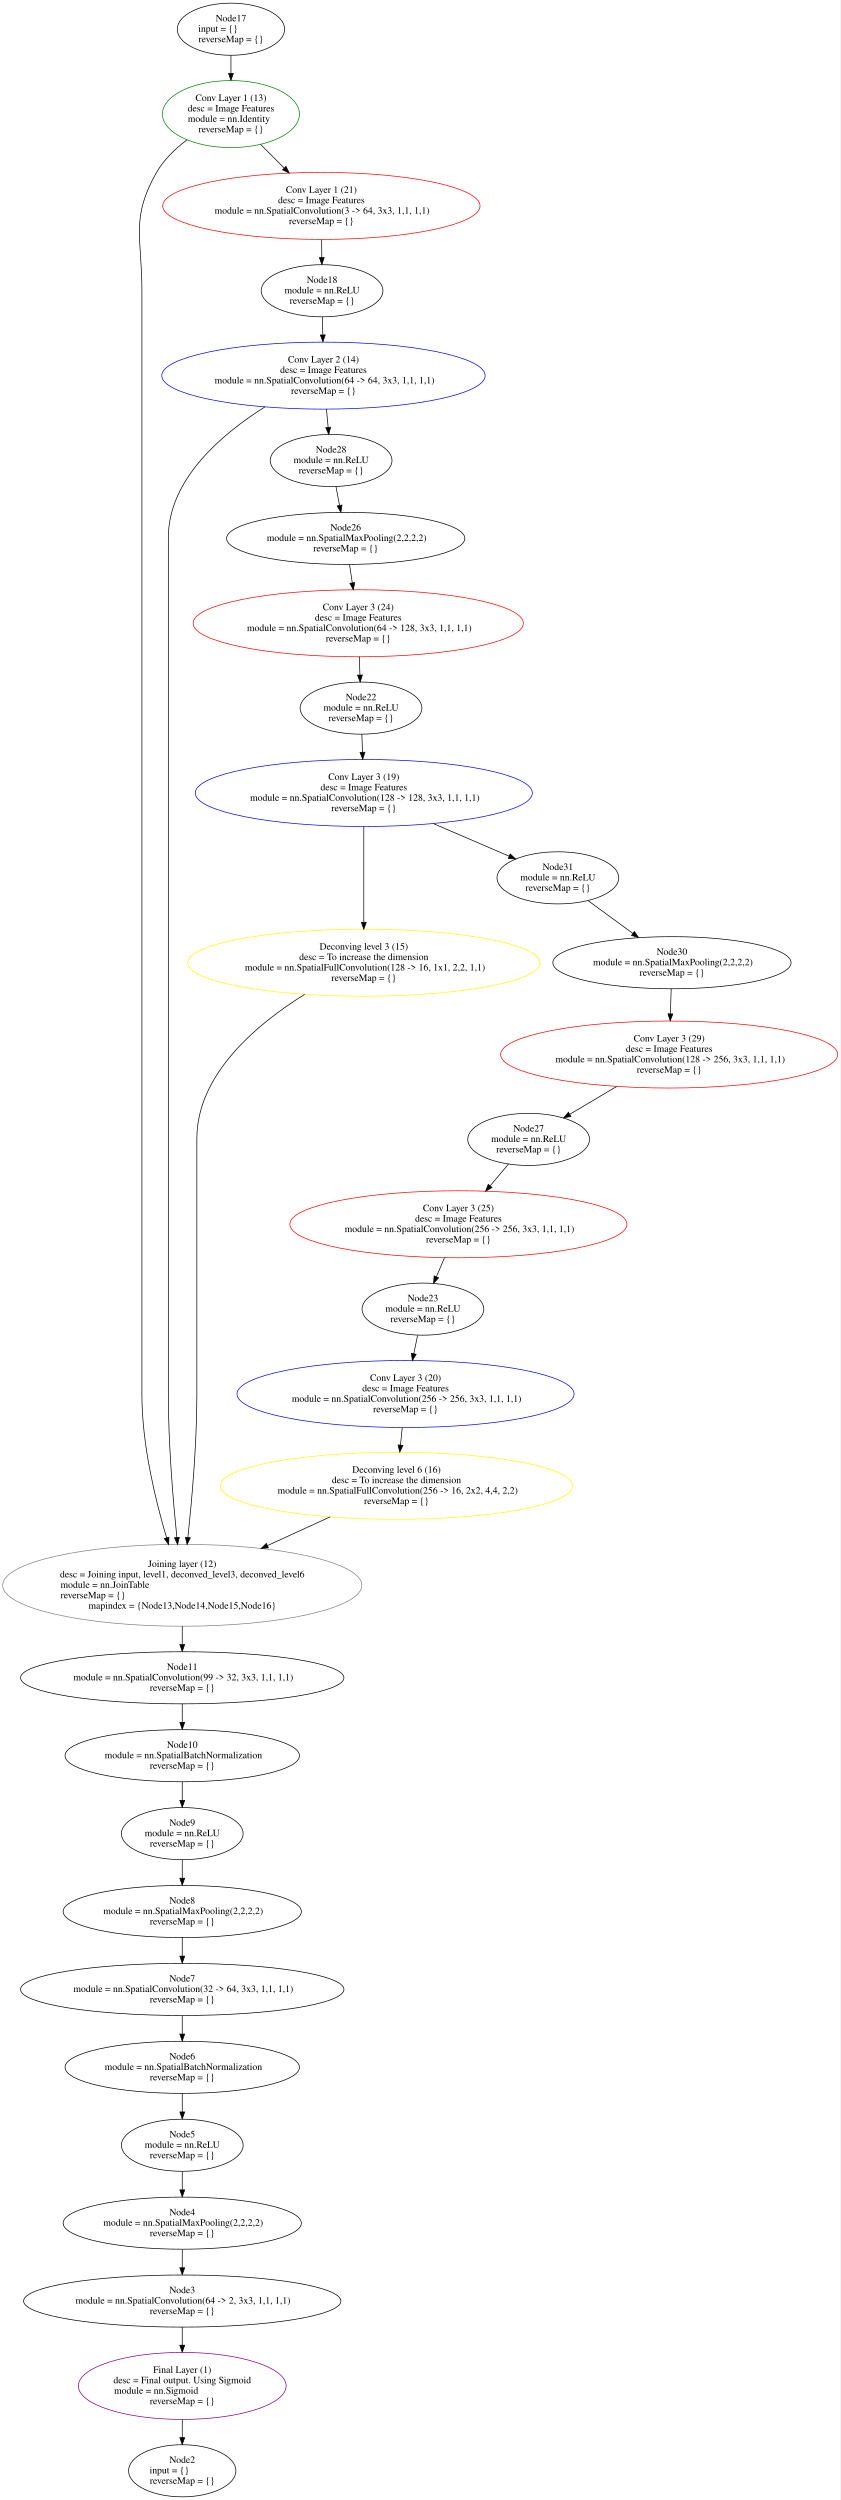
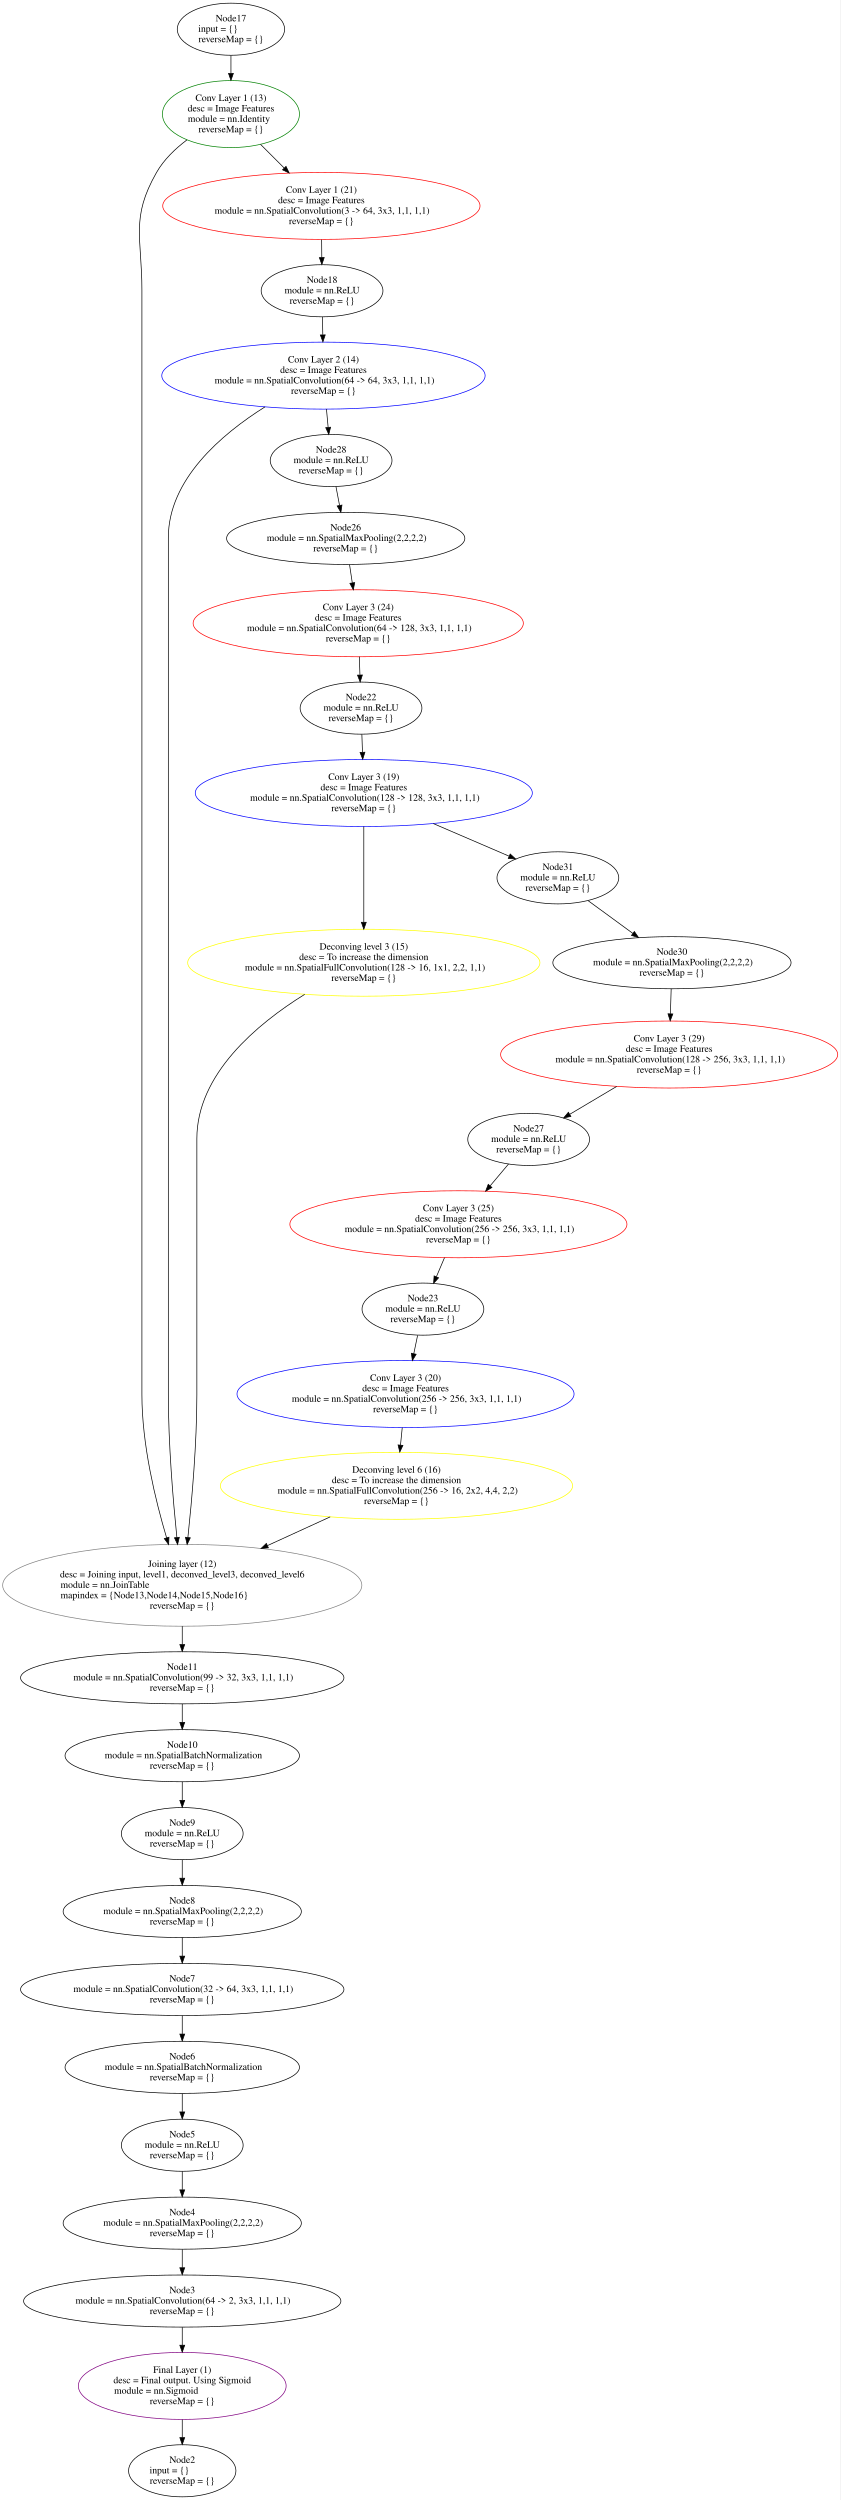
<svg xmlns="http://www.w3.org/2000/svg" xmlns:xlink="http://www.w3.org/1999/xlink" width="1208pt" height="3594pt" viewBox="0.00 0.00 1208.00 3594.00">
  <g id="graph0" class="graph" transform="scale(1 1) rotate(0) translate(4 3590)">
    <polygon fill="white" stroke="none" points="-4,4 -4,-3590 1204,-3590 1204,4 -4,4" />
    <g id="node1" class="node">
      <g id="a_node1">
-         <a xlink:title="[[string &quot;dimension = 2...&quot;]]:24_">
+         <a xlink:title="[./Net2.lua]:85_">
          <ellipse fill="none" stroke="purple" cx="258" cy="-160" rx="149.36" ry="48.167" />
          <text text-anchor="middle" x="258" y="-178.8" font-family="Times,serif" font-size="14.00">Final Layer (1)</text>
          <text text-anchor="middle" x="258" y="-163.8" font-family="Times,serif" font-size="14.00">desc = Final output. Using Sigmoid</text>
          <text text-anchor="start" x="160" y="-148.8" font-family="Times,serif" font-size="14.00">module = nn.Sigmoid</text>
          <text text-anchor="middle" x="258" y="-133.8" font-family="Times,serif" font-size="14.00">reverseMap = {}</text>
        </a>
      </g>
    </g>
    <g id="node2" class="node">
      <g id="a_node2">
        <a xlink:title="[[C]]:-1_">
          <ellipse fill="none" stroke="black" cx="258" cy="-38" rx="77.174" ry="37.453" />
          <text text-anchor="middle" x="258" y="-49.3" font-family="Times,serif" font-size="14.00">Node2</text>
          <text text-anchor="start" x="211" y="-34.3" font-family="Times,serif" font-size="14.00">input = {}</text>
          <text text-anchor="middle" x="258" y="-19.3" font-family="Times,serif" font-size="14.00">reverseMap = {}</text>
        </a>
      </g>
    </g>
    <g id="edge1" class="edge">
      <path fill="none" stroke="black" d="M258,-111.573C258,-103.096 258,-94.269 258,-85.81" />
      <polygon fill="black" stroke="black" points="261.5,-85.722 258,-75.722 254.5,-85.722 261.5,-85.722" />
    </g>
    <g id="node3" class="node">
      <g id="a_node3">
-         <a xlink:title="[[string &quot;dimension = 2...&quot;]]:24_">
+         <a xlink:title="[./Net2.lua]:85_">
          <ellipse fill="none" stroke="black" cx="258" cy="-282" rx="228.093" ry="37.453" />
          <text text-anchor="middle" x="258" y="-293.3" font-family="Times,serif" font-size="14.00">Node3</text>
          <text text-anchor="start" x="104.5" y="-278.3" font-family="Times,serif" font-size="14.00">module = nn.SpatialConvolution(64 -&gt; 2, 3x3, 1,1, 1,1)</text>
          <text text-anchor="middle" x="258" y="-263.3" font-family="Times,serif" font-size="14.00">reverseMap = {}</text>
        </a>
      </g>
    </g>
    <g id="edge2" class="edge">
      <path fill="none" stroke="black" d="M258,-244.344C258,-236.219 258,-227.418 258,-218.683" />
      <polygon fill="black" stroke="black" points="261.5,-218.503 258,-208.503 254.5,-218.503 261.5,-218.503" />
    </g>
    <g id="node4" class="node">
      <g id="a_node4">
-         <a xlink:title="[[string &quot;dimension = 2...&quot;]]:22_">
+         <a xlink:title="[./Net2.lua]:83_">
          <ellipse fill="none" stroke="black" cx="258" cy="-394" rx="171.241" ry="37.453" />
          <text text-anchor="middle" x="258" y="-405.3" font-family="Times,serif" font-size="14.00">Node4</text>
          <text text-anchor="start" x="144.5" y="-390.3" font-family="Times,serif" font-size="14.00">module = nn.SpatialMaxPooling(2,2,2,2)</text>
          <text text-anchor="middle" x="258" y="-375.3" font-family="Times,serif" font-size="14.00">reverseMap = {}</text>
        </a>
      </g>
    </g>
    <g id="edge3" class="edge">
      <path fill="none" stroke="black" d="M258,-356.372C258,-347.927 258,-338.829 258,-330.011" />
      <polygon fill="black" stroke="black" points="261.5,-329.843 258,-319.844 254.5,-329.844 261.5,-329.843" />
    </g>
    <g id="node5" class="node">
      <g id="a_node5">
-         <a xlink:title="[[string &quot;dimension = 2...&quot;]]:22_">
+         <a xlink:title="[./Net2.lua]:83_">
          <ellipse fill="none" stroke="black" cx="258" cy="-506" rx="87.522" ry="37.453" />
          <text text-anchor="middle" x="258" y="-517.3" font-family="Times,serif" font-size="14.00">Node5</text>
          <text text-anchor="start" x="204" y="-502.3" font-family="Times,serif" font-size="14.00">module = nn.ReLU</text>
          <text text-anchor="middle" x="258" y="-487.3" font-family="Times,serif" font-size="14.00">reverseMap = {}</text>
        </a>
      </g>
    </g>
    <g id="edge4" class="edge">
      <path fill="none" stroke="black" d="M258,-468.372C258,-459.927 258,-450.829 258,-442.011" />
      <polygon fill="black" stroke="black" points="261.5,-441.843 258,-431.844 254.5,-441.844 261.5,-441.843" />
    </g>
    <g id="node6" class="node">
      <g id="a_node6">
-         <a xlink:title="[[string &quot;dimension = 2...&quot;]]:21_">
+         <a xlink:title="[./Net2.lua]:82_">
          <ellipse fill="none" stroke="black" cx="258" cy="-618" rx="168.498" ry="37.453" />
          <text text-anchor="middle" x="258" y="-629.3" font-family="Times,serif" font-size="14.00">Node6</text>
          <text text-anchor="start" x="146.5" y="-614.3" font-family="Times,serif" font-size="14.00">module = nn.SpatialBatchNormalization</text>
          <text text-anchor="middle" x="258" y="-599.3" font-family="Times,serif" font-size="14.00">reverseMap = {}</text>
        </a>
      </g>
    </g>
    <g id="edge5" class="edge">
      <path fill="none" stroke="black" d="M258,-580.372C258,-571.927 258,-562.829 258,-554.011" />
      <polygon fill="black" stroke="black" points="261.5,-553.843 258,-543.844 254.5,-553.844 261.5,-553.843" />
    </g>
    <g id="node7" class="node">
      <g id="a_node7">
-         <a xlink:title="[[string &quot;dimension = 2...&quot;]]:21_">
+         <a xlink:title="[./Net2.lua]:82_">
          <ellipse fill="none" stroke="black" cx="258" cy="-730" rx="232.457" ry="37.453" />
          <text text-anchor="middle" x="258" y="-741.3" font-family="Times,serif" font-size="14.00">Node7</text>
          <text text-anchor="start" x="101.5" y="-726.3" font-family="Times,serif" font-size="14.00">module = nn.SpatialConvolution(32 -&gt; 64, 3x3, 1,1, 1,1)</text>
          <text text-anchor="middle" x="258" y="-711.3" font-family="Times,serif" font-size="14.00">reverseMap = {}</text>
        </a>
      </g>
    </g>
    <g id="edge6" class="edge">
      <path fill="none" stroke="black" d="M258,-692.372C258,-683.927 258,-674.829 258,-666.011" />
      <polygon fill="black" stroke="black" points="261.5,-665.843 258,-655.844 254.5,-665.844 261.5,-665.843" />
    </g>
    <g id="node8" class="node">
      <g id="a_node8">
-         <a xlink:title="[[string &quot;dimension = 2...&quot;]]:19_">
+         <a xlink:title="[./Net2.lua]:80_">
          <ellipse fill="none" stroke="black" cx="258" cy="-842" rx="171.241" ry="37.453" />
          <text text-anchor="middle" x="258" y="-853.3" font-family="Times,serif" font-size="14.00">Node8</text>
          <text text-anchor="start" x="144.5" y="-838.3" font-family="Times,serif" font-size="14.00">module = nn.SpatialMaxPooling(2,2,2,2)</text>
          <text text-anchor="middle" x="258" y="-823.3" font-family="Times,serif" font-size="14.00">reverseMap = {}</text>
        </a>
      </g>
    </g>
    <g id="edge7" class="edge">
      <path fill="none" stroke="black" d="M258,-804.372C258,-795.927 258,-786.829 258,-778.011" />
      <polygon fill="black" stroke="black" points="261.5,-777.843 258,-767.844 254.5,-777.844 261.5,-777.843" />
    </g>
    <g id="node9" class="node">
      <g id="a_node9">
-         <a xlink:title="[[string &quot;dimension = 2...&quot;]]:19_">
+         <a xlink:title="[./Net2.lua]:80_">
          <ellipse fill="none" stroke="black" cx="258" cy="-954" rx="87.522" ry="37.453" />
          <text text-anchor="middle" x="258" y="-965.3" font-family="Times,serif" font-size="14.00">Node9</text>
          <text text-anchor="start" x="204" y="-950.3" font-family="Times,serif" font-size="14.00">module = nn.ReLU</text>
          <text text-anchor="middle" x="258" y="-935.3" font-family="Times,serif" font-size="14.00">reverseMap = {}</text>
        </a>
      </g>
    </g>
    <g id="edge8" class="edge">
      <path fill="none" stroke="black" d="M258,-916.372C258,-907.927 258,-898.829 258,-890.011" />
      <polygon fill="black" stroke="black" points="261.5,-889.843 258,-879.844 254.5,-889.844 261.5,-889.843" />
    </g>
    <g id="node10" class="node">
      <g id="a_node10">
-         <a xlink:title="[[string &quot;dimension = 2...&quot;]]:18_">
+         <a xlink:title="[./Net2.lua]:79_">
          <ellipse fill="none" stroke="black" cx="258" cy="-1066" rx="168.498" ry="37.453" />
          <text text-anchor="middle" x="258" y="-1077.3" font-family="Times,serif" font-size="14.00">Node10</text>
          <text text-anchor="start" x="146.5" y="-1062.3" font-family="Times,serif" font-size="14.00">module = nn.SpatialBatchNormalization</text>
          <text text-anchor="middle" x="258" y="-1047.3" font-family="Times,serif" font-size="14.00">reverseMap = {}</text>
        </a>
      </g>
    </g>
    <g id="edge9" class="edge">
      <path fill="none" stroke="black" d="M258,-1028.37C258,-1019.93 258,-1010.83 258,-1002.01" />
      <polygon fill="black" stroke="black" points="261.5,-1001.84 258,-991.844 254.5,-1001.84 261.5,-1001.84" />
    </g>
    <g id="node11" class="node">
      <g id="a_node11">
-         <a xlink:title="[[string &quot;dimension = 2...&quot;]]:18_">
+         <a xlink:title="[./Net2.lua]:79_">
          <ellipse fill="none" stroke="black" cx="258" cy="-1178" rx="232.457" ry="37.453" />
          <text text-anchor="middle" x="258" y="-1189.3" font-family="Times,serif" font-size="14.00">Node11</text>
          <text text-anchor="start" x="101.5" y="-1174.3" font-family="Times,serif" font-size="14.00">module = nn.SpatialConvolution(99 -&gt; 32, 3x3, 1,1, 1,1)</text>
          <text text-anchor="middle" x="258" y="-1159.3" font-family="Times,serif" font-size="14.00">reverseMap = {}</text>
        </a>
      </g>
    </g>
    <g id="edge10" class="edge">
      <path fill="none" stroke="black" d="M258,-1140.37C258,-1131.93 258,-1122.83 258,-1114.01" />
      <polygon fill="black" stroke="black" points="261.5,-1113.84 258,-1103.84 254.5,-1113.84 261.5,-1113.84" />
    </g>
    <g id="node12" class="node">
      <g id="a_node12">
-         <a xlink:title="[[string &quot;dimension = 2...&quot;]]:11_">
+         <a xlink:title="[./Net2.lua]:72_">
          <ellipse fill="none" stroke="grey" cx="258" cy="-1311" rx="258.202" ry="58.88" />
          <text text-anchor="middle" x="258" y="-1337.3" font-family="Times,serif" font-size="14.00">Joining layer (12)</text>
          <text text-anchor="middle" x="258" y="-1322.3" font-family="Times,serif" font-size="14.00">desc = Joining input, level1, deconved_level3, deconved_level6</text>
          <text text-anchor="start" x="83" y="-1307.3" font-family="Times,serif" font-size="14.00">module = nn.JoinTable</text>
-           <text text-anchor="start" x="83" y="-1292.3" font-family="Times,serif" font-size="14.00">reverseMap = {}</text>
-           <text text-anchor="middle" x="258" y="-1277.3" font-family="Times,serif" font-size="14.00">mapindex = {Node13,Node14,Node15,Node16}</text>
+           <text text-anchor="start" x="83" y="-1292.3" font-family="Times,serif" font-size="14.00">mapindex = {Node13,Node14,Node15,Node16}</text>
+           <text text-anchor="middle" x="258" y="-1277.3" font-family="Times,serif" font-size="14.00">reverseMap = {}</text>
        </a>
      </g>
    </g>
    <g id="edge11" class="edge">
      <path fill="none" stroke="black" d="M258,-1252.16C258,-1243.39 258,-1234.43 258,-1225.93" />
      <polygon fill="black" stroke="black" points="261.5,-1225.83 258,-1215.83 254.5,-1225.83 261.5,-1225.83" />
    </g>
    <g id="node13" class="node">
      <g id="a_node13">
-         <a xlink:title="[[string &quot;input = nn.Identity()():annotate{...&quot;]]:1_">
+         <a xlink:title="[./Net2.lua]:11_">
          <ellipse fill="none" stroke="green" cx="328" cy="-3426" rx="98.492" ry="48.167" />
          <text text-anchor="middle" x="328" y="-3444.8" font-family="Times,serif" font-size="14.00">Conv Layer 1 (13)</text>
          <text text-anchor="middle" x="328" y="-3429.8" font-family="Times,serif" font-size="14.00">desc = Image Features</text>
          <text text-anchor="start" x="266" y="-3414.8" font-family="Times,serif" font-size="14.00">module = nn.Identity</text>
          <text text-anchor="middle" x="328" y="-3399.8" font-family="Times,serif" font-size="14.00">reverseMap = {}</text>
        </a>
      </g>
    </g>
    <g id="edge12" class="edge">
      <path fill="none" stroke="black" d="M264.856,-3388.97C247.978,-3376.28 231.523,-3360.49 221,-3342 183.567,-3276.22 200,-3248.69 200,-3173 200,-3173 200,-3173 200,-1585 200,-1513.58 219.228,-1433.9 235.542,-1379.15" />
      <polygon fill="black" stroke="black" points="238.897,-1380.15 238.445,-1369.56 232.197,-1378.12 238.897,-1380.15" />
    </g>
    <g id="node21" class="node">
      <g id="a_node21">
-         <a xlink:title="[[string &quot;input = nn.Identity()():annotate{...&quot;]]:22_">
+         <a xlink:title="[./Net2.lua]:32_">
          <ellipse fill="none" stroke="red" cx="458" cy="-3294" rx="228.093" ry="48.167" />
          <text text-anchor="middle" x="458" y="-3312.8" font-family="Times,serif" font-size="14.00">Conv Layer 1 (21)</text>
          <text text-anchor="middle" x="458" y="-3297.8" font-family="Times,serif" font-size="14.00">desc = Image Features</text>
          <text text-anchor="start" x="304.5" y="-3282.8" font-family="Times,serif" font-size="14.00">module = nn.SpatialConvolution(3 -&gt; 64, 3x3, 1,1, 1,1)</text>
          <text text-anchor="middle" x="458" y="-3267.8" font-family="Times,serif" font-size="14.00">reverseMap = {}</text>
        </a>
      </g>
    </g>
    <g id="edge23" class="edge">
      <path fill="none" stroke="black" d="M370.567,-3382.43C381.379,-3371.62 393.136,-3359.86 404.418,-3348.58" />
      <polygon fill="black" stroke="black" points="407.153,-3350.8 411.749,-3341.25 402.203,-3345.85 407.153,-3350.8" />
    </g>
    <g id="node14" class="node">
      <g id="a_node14">
-         <a xlink:title="[[string &quot;input = nn.Identity()():annotate{...&quot;]]:26_">
+         <a xlink:title="[./Net2.lua]:36_">
          <ellipse fill="none" stroke="blue" cx="461" cy="-3050" rx="232.457" ry="48.167" />
          <text text-anchor="middle" x="461" y="-3068.8" font-family="Times,serif" font-size="14.00">Conv Layer 2 (14)</text>
          <text text-anchor="middle" x="461" y="-3053.8" font-family="Times,serif" font-size="14.00">desc = Image Features</text>
          <text text-anchor="start" x="304.5" y="-3038.8" font-family="Times,serif" font-size="14.00">module = nn.SpatialConvolution(64 -&gt; 64, 3x3, 1,1, 1,1)</text>
          <text text-anchor="middle" x="461" y="-3023.8" font-family="Times,serif" font-size="14.00">reverseMap = {}</text>
        </a>
      </g>
    </g>
    <g id="edge13" class="edge">
      <path fill="none" stroke="black" d="M377.011,-3005.12C313.797,-2965.4 238,-2900.38 238,-2817 238,-2817 238,-2817 238,-1585 238,-1514.87 244.645,-1434.88 250.275,-1379.7" />
      <polygon fill="black" stroke="black" points="253.762,-1380 251.312,-1369.69 246.8,-1379.28 253.762,-1380" />
    </g>
    <g id="node28" class="node">
      <g id="a_node28">
-         <a xlink:title="[[string &quot;input = nn.Identity()():annotate{...&quot;]]:30_">
+         <a xlink:title="[./Net2.lua]:40_">
          <ellipse fill="none" stroke="black" cx="472" cy="-2928" rx="87.522" ry="37.453" />
          <text text-anchor="middle" x="472" y="-2939.3" font-family="Times,serif" font-size="14.00">Node28</text>
          <text text-anchor="start" x="418" y="-2924.3" font-family="Times,serif" font-size="14.00">module = nn.ReLU</text>
          <text text-anchor="middle" x="472" y="-2909.3" font-family="Times,serif" font-size="14.00">reverseMap = {}</text>
        </a>
      </g>
    </g>
    <g id="edge30" class="edge">
      <path fill="none" stroke="black" d="M465.316,-3001.92C466.103,-2993.33 466.925,-2984.37 467.711,-2975.79" />
      <polygon fill="black" stroke="black" points="471.221,-2975.84 468.649,-2965.56 464.25,-2975.2 471.221,-2975.84" />
    </g>
    <g id="node15" class="node">
      <g id="a_node15">
-         <a xlink:title="[[string &quot;dimension = 2...&quot;]]:3_">
+         <a xlink:title="[./Net2.lua]:64_">
          <ellipse fill="none" stroke="yellow" cx="519" cy="-2206" rx="253.216" ry="48.167" />
          <text text-anchor="middle" x="519" y="-2224.8" font-family="Times,serif" font-size="14.00">Deconving level 3 (15)</text>
          <text text-anchor="middle" x="519" y="-2209.8" font-family="Times,serif" font-size="14.00">desc = To increase the dimension</text>
          <text text-anchor="start" x="348" y="-2194.8" font-family="Times,serif" font-size="14.00">module = nn.SpatialFullConvolution(128 -&gt; 16, 1x1, 2,2, 1,1)</text>
          <text text-anchor="middle" x="519" y="-2179.8" font-family="Times,serif" font-size="14.00">reverseMap = {}</text>
        </a>
      </g>
    </g>
    <g id="edge14" class="edge">
      <path fill="none" stroke="black" d="M434.047,-2160.55C365.007,-2117.63 279,-2045.59 279,-1953 279,-1953 279,-1953 279,-1585 279,-1514.85 272.022,-1434.87 266.111,-1379.69" />
      <polygon fill="black" stroke="black" points="269.584,-1379.25 265.022,-1369.69 262.625,-1380.01 269.584,-1379.25" />
    </g>
    <g id="node16" class="node">
      <g id="a_node16">
-         <a xlink:title="[[string &quot;dimension = 2...&quot;]]:7_">
+         <a xlink:title="[./Net2.lua]:68_">
          <ellipse fill="none" stroke="yellow" cx="566" cy="-1454" rx="253.216" ry="48.167" />
          <text text-anchor="middle" x="566" y="-1472.8" font-family="Times,serif" font-size="14.00">Deconving level 6 (16)</text>
          <text text-anchor="middle" x="566" y="-1457.8" font-family="Times,serif" font-size="14.00">desc = To increase the dimension</text>
          <text text-anchor="start" x="395" y="-1442.8" font-family="Times,serif" font-size="14.00">module = nn.SpatialFullConvolution(256 -&gt; 16, 2x2, 4,4, 2,2)</text>
          <text text-anchor="middle" x="566" y="-1427.8" font-family="Times,serif" font-size="14.00">reverseMap = {}</text>
        </a>
      </g>
    </g>
    <g id="edge15" class="edge">
      <path fill="none" stroke="black" d="M470.656,-1409.35C442.157,-1396.31 410.506,-1381.82 380.519,-1368.09" />
      <polygon fill="black" stroke="black" points="381.821,-1364.84 371.272,-1363.85 378.907,-1371.2 381.821,-1364.84" />
    </g>
    <g id="node17" class="node">
      <g id="a_node17">
        <a xlink:title="[[C]]:-1_">
          <ellipse fill="none" stroke="black" cx="328" cy="-3548" rx="77.174" ry="37.453" />
          <text text-anchor="middle" x="328" y="-3559.3" font-family="Times,serif" font-size="14.00">Node17</text>
          <text text-anchor="start" x="281" y="-3544.3" font-family="Times,serif" font-size="14.00">input = {}</text>
          <text text-anchor="middle" x="328" y="-3529.3" font-family="Times,serif" font-size="14.00">reverseMap = {}</text>
        </a>
      </g>
    </g>
    <g id="edge16" class="edge">
      <path fill="none" stroke="black" d="M328,-3510.34C328,-3502.22 328,-3493.42 328,-3484.68" />
      <polygon fill="black" stroke="black" points="331.5,-3484.5 328,-3474.5 324.5,-3484.5 331.5,-3484.5" />
    </g>
    <g id="node18" class="node">
      <g id="a_node18">
-         <a xlink:title="[[string &quot;input = nn.Identity()():annotate{...&quot;]]:26_">
+         <a xlink:title="[./Net2.lua]:36_">
          <ellipse fill="none" stroke="black" cx="459" cy="-3172" rx="87.522" ry="37.453" />
          <text text-anchor="middle" x="459" y="-3183.3" font-family="Times,serif" font-size="14.00">Node18</text>
          <text text-anchor="start" x="405" y="-3168.3" font-family="Times,serif" font-size="14.00">module = nn.ReLU</text>
          <text text-anchor="middle" x="459" y="-3153.3" font-family="Times,serif" font-size="14.00">reverseMap = {}</text>
        </a>
      </g>
    </g>
    <g id="edge17" class="edge">
      <path fill="none" stroke="black" d="M459.611,-3134.34C459.746,-3126.22 459.893,-3117.42 460.039,-3108.68" />
      <polygon fill="black" stroke="black" points="463.541,-3108.56 460.208,-3098.5 456.542,-3108.44 463.541,-3108.56" />
    </g>
    <g id="node19" class="node">
      <g id="a_node19">
-         <a xlink:title="[[string &quot;input = nn.Identity()():annotate{...&quot;]]:34_">
+         <a xlink:title="[./Net2.lua]:44_">
          <ellipse fill="none" stroke="blue" cx="519" cy="-2450" rx="242.306" ry="48.167" />
          <text text-anchor="middle" x="519" y="-2468.8" font-family="Times,serif" font-size="14.00">Conv Layer 3 (19)</text>
          <text text-anchor="middle" x="519" y="-2453.8" font-family="Times,serif" font-size="14.00">desc = Image Features</text>
          <text text-anchor="start" x="355.5" y="-2438.8" font-family="Times,serif" font-size="14.00">module = nn.SpatialConvolution(128 -&gt; 128, 3x3, 1,1, 1,1)</text>
          <text text-anchor="middle" x="519" y="-2423.8" font-family="Times,serif" font-size="14.00">reverseMap = {}</text>
        </a>
      </g>
    </g>
    <g id="edge18" class="edge">
      <path fill="none" stroke="black" d="M519,-2401.77C519,-2362.37 519,-2306.11 519,-2264.18" />
      <polygon fill="black" stroke="black" points="522.5,-2264.12 519,-2254.12 515.5,-2264.12 522.5,-2264.12" />
    </g>
    <g id="node31" class="node">
      <g id="a_node31">
-         <a xlink:title="[[string &quot;input = nn.Identity()():annotate{...&quot;]]:38_">
+         <a xlink:title="[./Net2.lua]:48_">
          <ellipse fill="none" stroke="black" cx="798" cy="-2328" rx="87.522" ry="37.453" />
          <text text-anchor="middle" x="798" y="-2339.3" font-family="Times,serif" font-size="14.00">Node31</text>
          <text text-anchor="start" x="744" y="-2324.3" font-family="Times,serif" font-size="14.00">module = nn.ReLU</text>
          <text text-anchor="middle" x="798" y="-2309.3" font-family="Times,serif" font-size="14.00">reverseMap = {}</text>
        </a>
      </g>
    </g>
    <g id="edge33" class="edge">
      <path fill="none" stroke="black" d="M618.937,-2406.02C654.942,-2390.53 694.78,-2373.4 727.721,-2359.23" />
      <polygon fill="black" stroke="black" points="729.46,-2362.29 737.264,-2355.12 726.694,-2355.86 729.46,-2362.29" />
    </g>
    <g id="node20" class="node">
      <g id="a_node20">
-         <a xlink:title="[[string &quot;input = nn.Identity()():annotate{...&quot;]]:46_">
+         <a xlink:title="[./Net2.lua]:56_">
          <ellipse fill="none" stroke="blue" cx="579" cy="-1586" rx="242.306" ry="48.167" />
          <text text-anchor="middle" x="579" y="-1604.8" font-family="Times,serif" font-size="14.00">Conv Layer 3 (20)</text>
          <text text-anchor="middle" x="579" y="-1589.8" font-family="Times,serif" font-size="14.00">desc = Image Features</text>
          <text text-anchor="start" x="415.5" y="-1574.8" font-family="Times,serif" font-size="14.00">module = nn.SpatialConvolution(256 -&gt; 256, 3x3, 1,1, 1,1)</text>
          <text text-anchor="middle" x="579" y="-1559.8" font-family="Times,serif" font-size="14.00">reverseMap = {}</text>
        </a>
      </g>
    </g>
    <g id="edge19" class="edge">
      <path fill="none" stroke="black" d="M574.27,-1537.7C573.454,-1529.54 572.599,-1520.99 571.76,-1512.6" />
      <polygon fill="black" stroke="black" points="575.226,-1512.09 570.748,-1502.48 568.261,-1512.78 575.226,-1512.09" />
    </g>
    <g id="edge20" class="edge">
      <path fill="none" stroke="black" d="M458.395,-3245.57C458.466,-3237.1 458.539,-3228.27 458.61,-3219.81" />
      <polygon fill="black" stroke="black" points="462.11,-3219.75 458.694,-3209.72 455.111,-3219.69 462.11,-3219.75" />
    </g>
    <g id="node22" class="node">
      <g id="a_node22">
-         <a xlink:title="[[string &quot;input = nn.Identity()():annotate{...&quot;]]:34_">
+         <a xlink:title="[./Net2.lua]:44_">
          <ellipse fill="none" stroke="black" cx="515" cy="-2572" rx="87.522" ry="37.453" />
          <text text-anchor="middle" x="515" y="-2583.3" font-family="Times,serif" font-size="14.00">Node22</text>
          <text text-anchor="start" x="461" y="-2568.3" font-family="Times,serif" font-size="14.00">module = nn.ReLU</text>
          <text text-anchor="middle" x="515" y="-2553.3" font-family="Times,serif" font-size="14.00">reverseMap = {}</text>
        </a>
      </g>
    </g>
    <g id="edge21" class="edge">
      <path fill="none" stroke="black" d="M516.222,-2534.34C516.493,-2526.22 516.786,-2517.42 517.077,-2508.68" />
      <polygon fill="black" stroke="black" points="520.581,-2508.61 517.417,-2498.5 513.585,-2508.38 520.581,-2508.61" />
    </g>
    <g id="node23" class="node">
      <g id="a_node23">
-         <a xlink:title="[[string &quot;input = nn.Identity()():annotate{...&quot;]]:46_">
+         <a xlink:title="[./Net2.lua]:56_">
          <ellipse fill="none" stroke="black" cx="604" cy="-1708" rx="87.522" ry="37.453" />
          <text text-anchor="middle" x="604" y="-1719.3" font-family="Times,serif" font-size="14.00">Node23</text>
          <text text-anchor="start" x="550" y="-1704.3" font-family="Times,serif" font-size="14.00">module = nn.ReLU</text>
          <text text-anchor="middle" x="604" y="-1689.3" font-family="Times,serif" font-size="14.00">reverseMap = {}</text>
        </a>
      </g>
    </g>
    <g id="edge22" class="edge">
      <path fill="none" stroke="black" d="M596.363,-1670.34C594.631,-1662.03 592.752,-1653.01 590.891,-1644.07" />
      <polygon fill="black" stroke="black" points="594.272,-1643.14 588.806,-1634.07 587.419,-1644.57 594.272,-1643.14" />
    </g>
    <g id="node24" class="node">
      <g id="a_node24">
-         <a xlink:title="[[string &quot;input = nn.Identity()():annotate{...&quot;]]:30_">
+         <a xlink:title="[./Net2.lua]:40_">
          <ellipse fill="none" stroke="red" cx="511" cy="-2694" rx="237.382" ry="48.167" />
          <text text-anchor="middle" x="511" y="-2712.8" font-family="Times,serif" font-size="14.00">Conv Layer 3 (24)</text>
          <text text-anchor="middle" x="511" y="-2697.8" font-family="Times,serif" font-size="14.00">desc = Image Features</text>
          <text text-anchor="start" x="351" y="-2682.8" font-family="Times,serif" font-size="14.00">module = nn.SpatialConvolution(64 -&gt; 128, 3x3, 1,1, 1,1)</text>
          <text text-anchor="middle" x="511" y="-2667.8" font-family="Times,serif" font-size="14.00">reverseMap = {}</text>
        </a>
      </g>
    </g>
    <g id="edge24" class="edge">
      <path fill="none" stroke="black" d="M512.569,-2645.92C512.856,-2637.33 513.154,-2628.37 513.44,-2619.79" />
      <polygon fill="black" stroke="black" points="516.946,-2619.67 513.781,-2609.56 509.95,-2619.44 516.946,-2619.67" />
    </g>
    <g id="node25" class="node">
      <g id="a_node25">
-         <a xlink:title="[[string &quot;input = nn.Identity()():annotate{...&quot;]]:42_">
+         <a xlink:title="[./Net2.lua]:52_">
          <ellipse fill="none" stroke="red" cx="655" cy="-1830" rx="242.306" ry="48.167" />
          <text text-anchor="middle" x="655" y="-1848.8" font-family="Times,serif" font-size="14.00">Conv Layer 3 (25)</text>
          <text text-anchor="middle" x="655" y="-1833.8" font-family="Times,serif" font-size="14.00">desc = Image Features</text>
          <text text-anchor="start" x="491.5" y="-1818.8" font-family="Times,serif" font-size="14.00">module = nn.SpatialConvolution(256 -&gt; 256, 3x3, 1,1, 1,1)</text>
          <text text-anchor="middle" x="655" y="-1803.8" font-family="Times,serif" font-size="14.00">reverseMap = {}</text>
        </a>
      </g>
    </g>
    <g id="edge25" class="edge">
      <path fill="none" stroke="black" d="M634.99,-1781.92C631.178,-1772.95 627.194,-1763.58 623.402,-1754.65" />
      <polygon fill="black" stroke="black" points="626.512,-1753.02 619.379,-1745.19 620.069,-1755.76 626.512,-1753.02" />
    </g>
    <g id="node26" class="node">
      <g id="a_node26">
-         <a xlink:title="[[string &quot;input = nn.Identity()():annotate{...&quot;]]:30_">
+         <a xlink:title="[./Net2.lua]:40_">
          <ellipse fill="none" stroke="black" cx="493" cy="-2816" rx="171.241" ry="37.453" />
          <text text-anchor="middle" x="493" y="-2827.3" font-family="Times,serif" font-size="14.00">Node26</text>
          <text text-anchor="start" x="379.5" y="-2812.3" font-family="Times,serif" font-size="14.00">module = nn.SpatialMaxPooling(2,2,2,2)</text>
          <text text-anchor="middle" x="493" y="-2797.3" font-family="Times,serif" font-size="14.00">reverseMap = {}</text>
        </a>
      </g>
    </g>
    <g id="edge26" class="edge">
      <path fill="none" stroke="black" d="M498.498,-2778.34C499.745,-2770.03 501.099,-2761.01 502.439,-2752.07" />
      <polygon fill="black" stroke="black" points="505.918,-2752.48 503.94,-2742.07 498.995,-2751.44 505.918,-2752.48" />
    </g>
    <g id="node27" class="node">
      <g id="a_node27">
-         <a xlink:title="[[string &quot;input = nn.Identity()():annotate{...&quot;]]:42_">
+         <a xlink:title="[./Net2.lua]:52_">
          <ellipse fill="none" stroke="black" cx="756" cy="-1952" rx="87.522" ry="37.453" />
          <text text-anchor="middle" x="756" y="-1963.3" font-family="Times,serif" font-size="14.00">Node27</text>
          <text text-anchor="start" x="702" y="-1948.3" font-family="Times,serif" font-size="14.00">module = nn.ReLU</text>
          <text text-anchor="middle" x="756" y="-1933.3" font-family="Times,serif" font-size="14.00">reverseMap = {}</text>
        </a>
      </g>
    </g>
    <g id="edge27" class="edge">
      <path fill="none" stroke="black" d="M727.057,-1916.61C718.802,-1906.8 709.6,-1895.87 700.607,-1885.19" />
      <polygon fill="black" stroke="black" points="703.23,-1882.87 694.112,-1877.47 697.874,-1887.37 703.23,-1882.87" />
    </g>
    <g id="edge28" class="edge">
      <path fill="none" stroke="black" d="M478.993,-2890.37C480.64,-2881.74 482.417,-2872.43 484.134,-2863.44" />
      <polygon fill="black" stroke="black" points="487.6,-2863.95 486.038,-2853.47 480.725,-2862.63 487.6,-2863.95" />
    </g>
    <g id="node29" class="node">
      <g id="a_node29">
-         <a xlink:title="[[string &quot;input = nn.Identity()():annotate{...&quot;]]:38_">
+         <a xlink:title="[./Net2.lua]:48_">
          <ellipse fill="none" stroke="red" cx="958" cy="-2074" rx="242.306" ry="48.167" />
          <text text-anchor="middle" x="958" y="-2092.8" font-family="Times,serif" font-size="14.00">Conv Layer 3 (29)</text>
          <text text-anchor="middle" x="958" y="-2077.8" font-family="Times,serif" font-size="14.00">desc = Image Features</text>
          <text text-anchor="start" x="794.5" y="-2062.8" font-family="Times,serif" font-size="14.00">module = nn.SpatialConvolution(128 -&gt; 256, 3x3, 1,1, 1,1)</text>
          <text text-anchor="middle" x="958" y="-2047.8" font-family="Times,serif" font-size="14.00">reverseMap = {}</text>
        </a>
      </g>
    </g>
    <g id="edge29" class="edge">
      <path fill="none" stroke="black" d="M882.495,-2028.15C860.237,-2014.92 836.212,-2000.65 815.14,-1988.13" />
      <polygon fill="black" stroke="black" points="816.688,-1984.98 806.303,-1982.88 813.113,-1991 816.688,-1984.98" />
    </g>
    <g id="node30" class="node">
      <g id="a_node30">
-         <a xlink:title="[[string &quot;input = nn.Identity()():annotate{...&quot;]]:38_">
+         <a xlink:title="[./Net2.lua]:48_">
          <ellipse fill="none" stroke="black" cx="962" cy="-2206" rx="171.241" ry="37.453" />
          <text text-anchor="middle" x="962" y="-2217.3" font-family="Times,serif" font-size="14.00">Node30</text>
          <text text-anchor="start" x="848.5" y="-2202.3" font-family="Times,serif" font-size="14.00">module = nn.SpatialMaxPooling(2,2,2,2)</text>
          <text text-anchor="middle" x="962" y="-2187.3" font-family="Times,serif" font-size="14.00">reverseMap = {}</text>
        </a>
      </g>
    </g>
    <g id="edge31" class="edge">
      <path fill="none" stroke="black" d="M960.875,-2168.44C960.532,-2157.29 960.146,-2144.76 959.771,-2132.57" />
      <polygon fill="black" stroke="black" points="963.266,-2132.35 959.46,-2122.46 956.27,-2132.56 963.266,-2132.35" />
    </g>
    <g id="edge32" class="edge">
      <path fill="none" stroke="black" d="M841.518,-2295.16C861.205,-2280.75 884.719,-2263.55 905.727,-2248.18" />
      <polygon fill="black" stroke="black" points="907.941,-2250.89 913.945,-2242.16 903.808,-2245.24 907.941,-2250.89" />
    </g>
  </g>
</svg>
